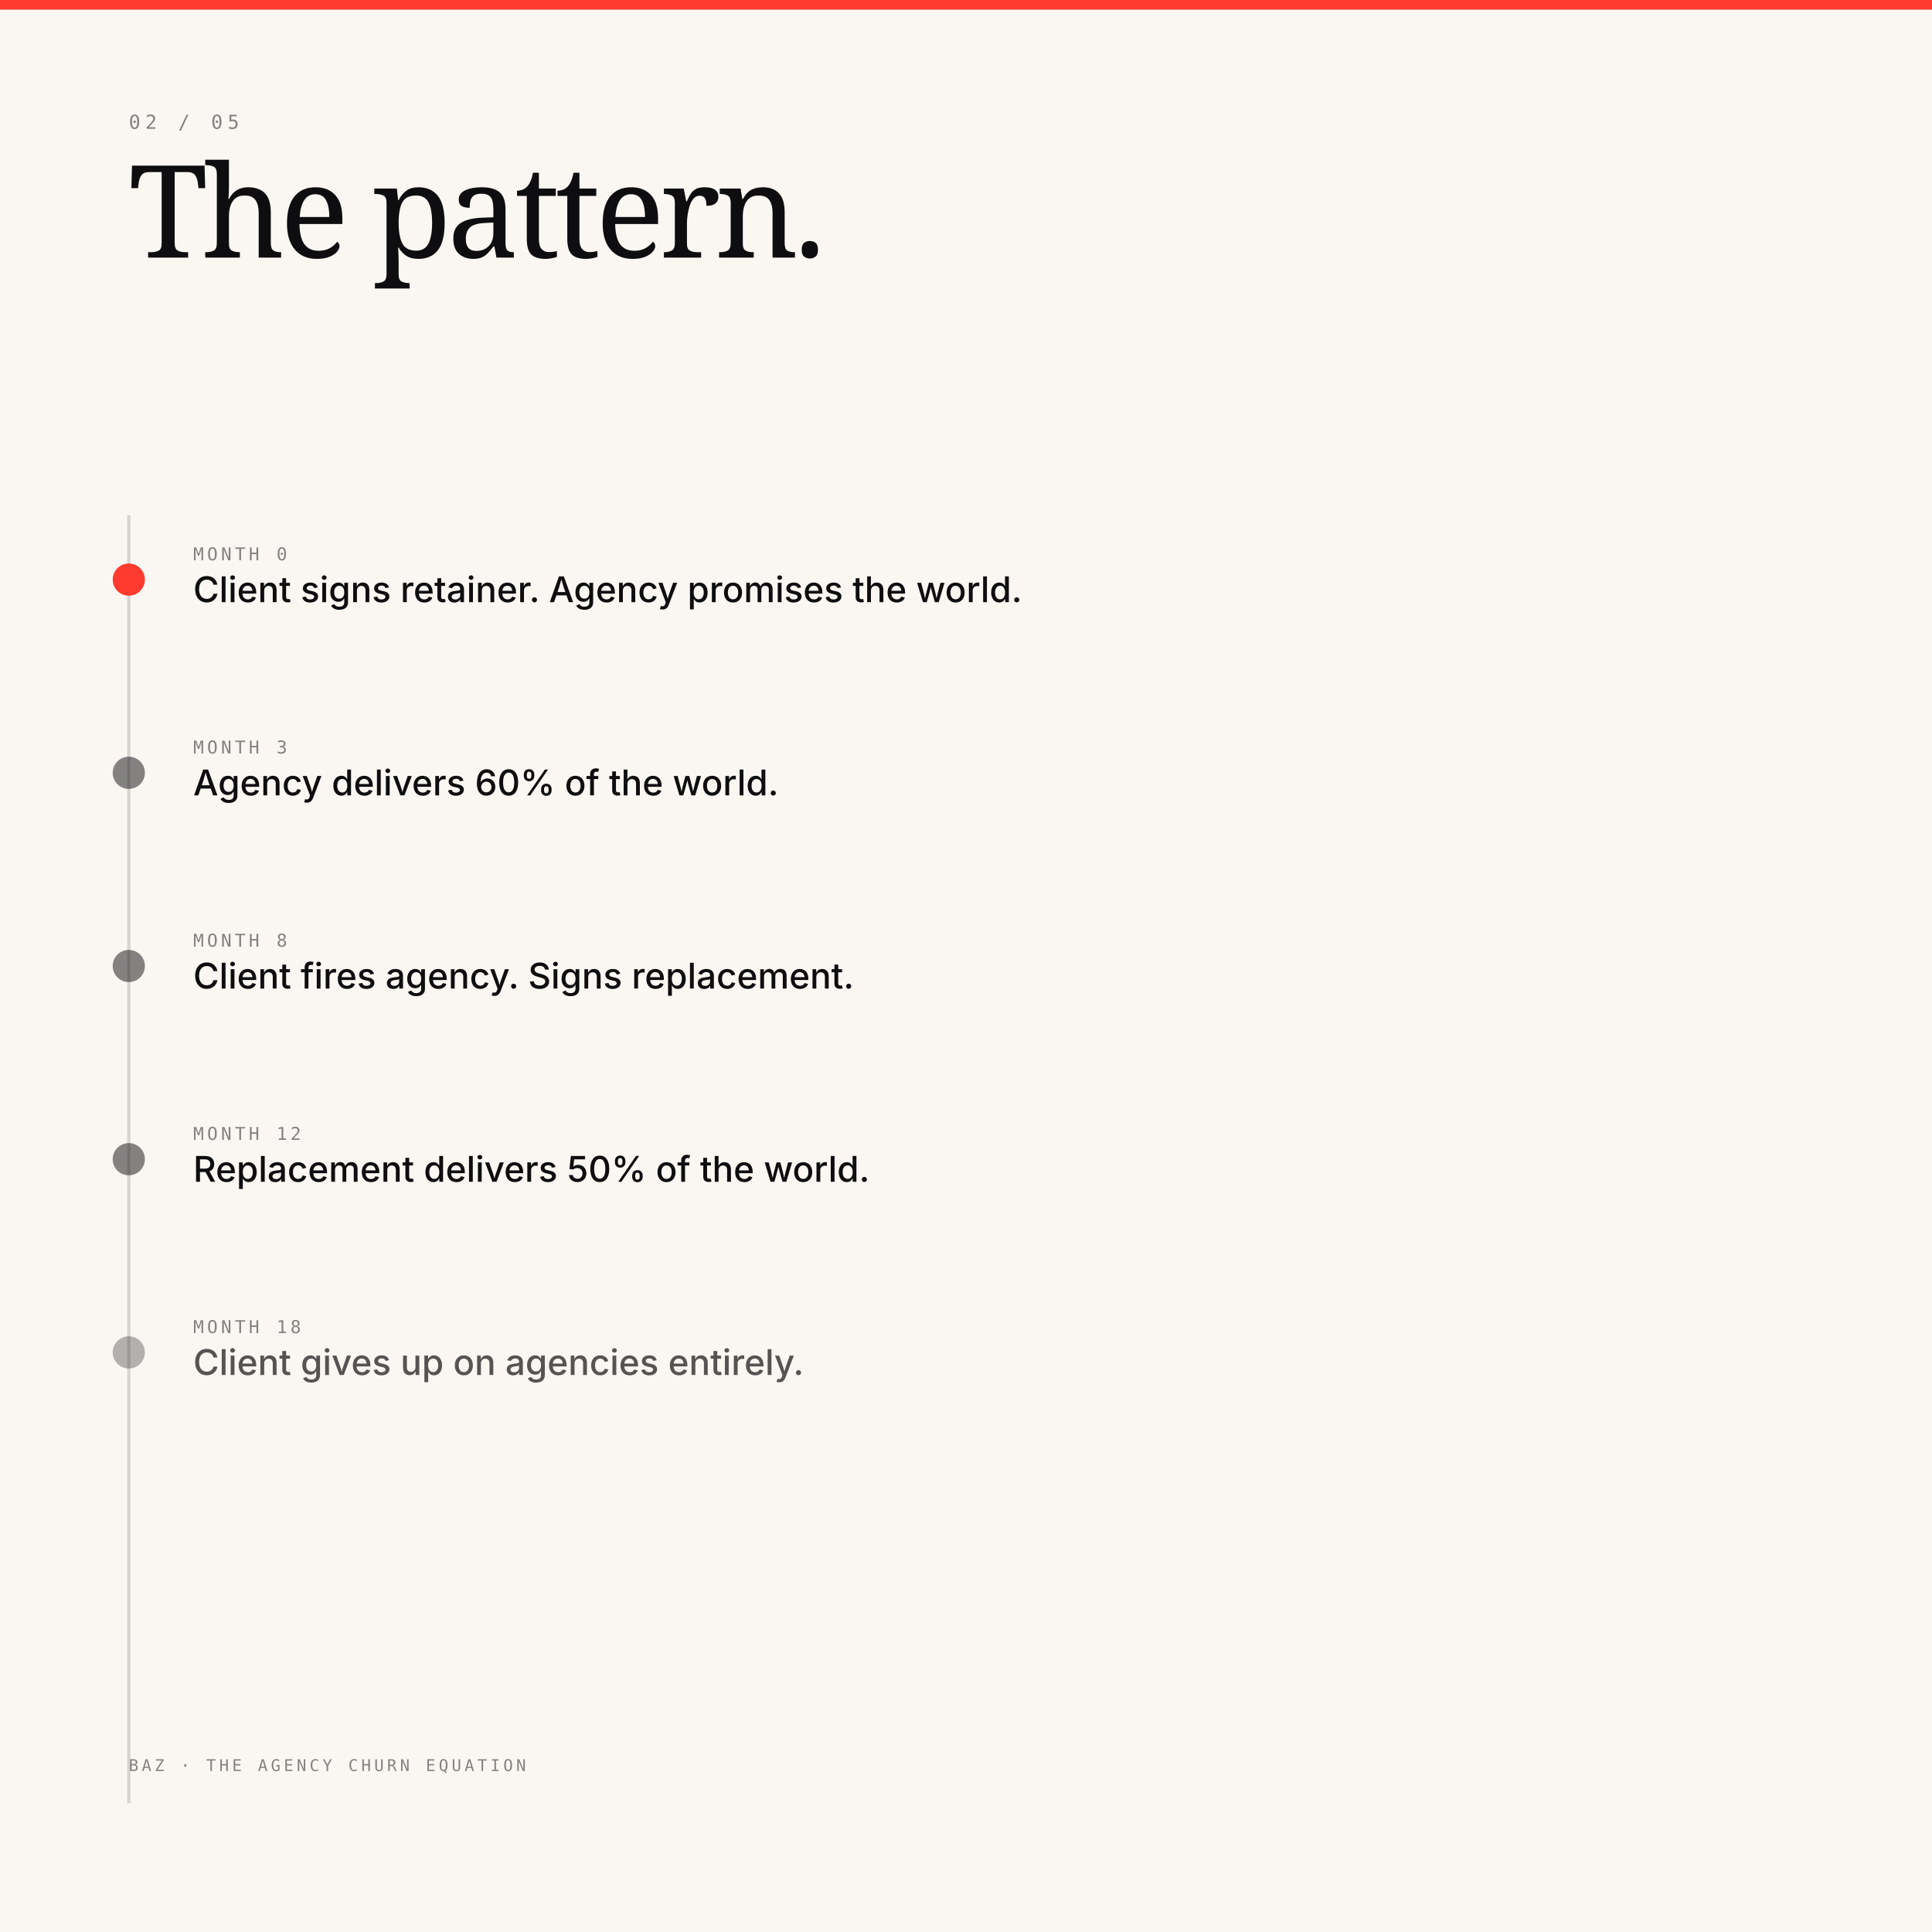
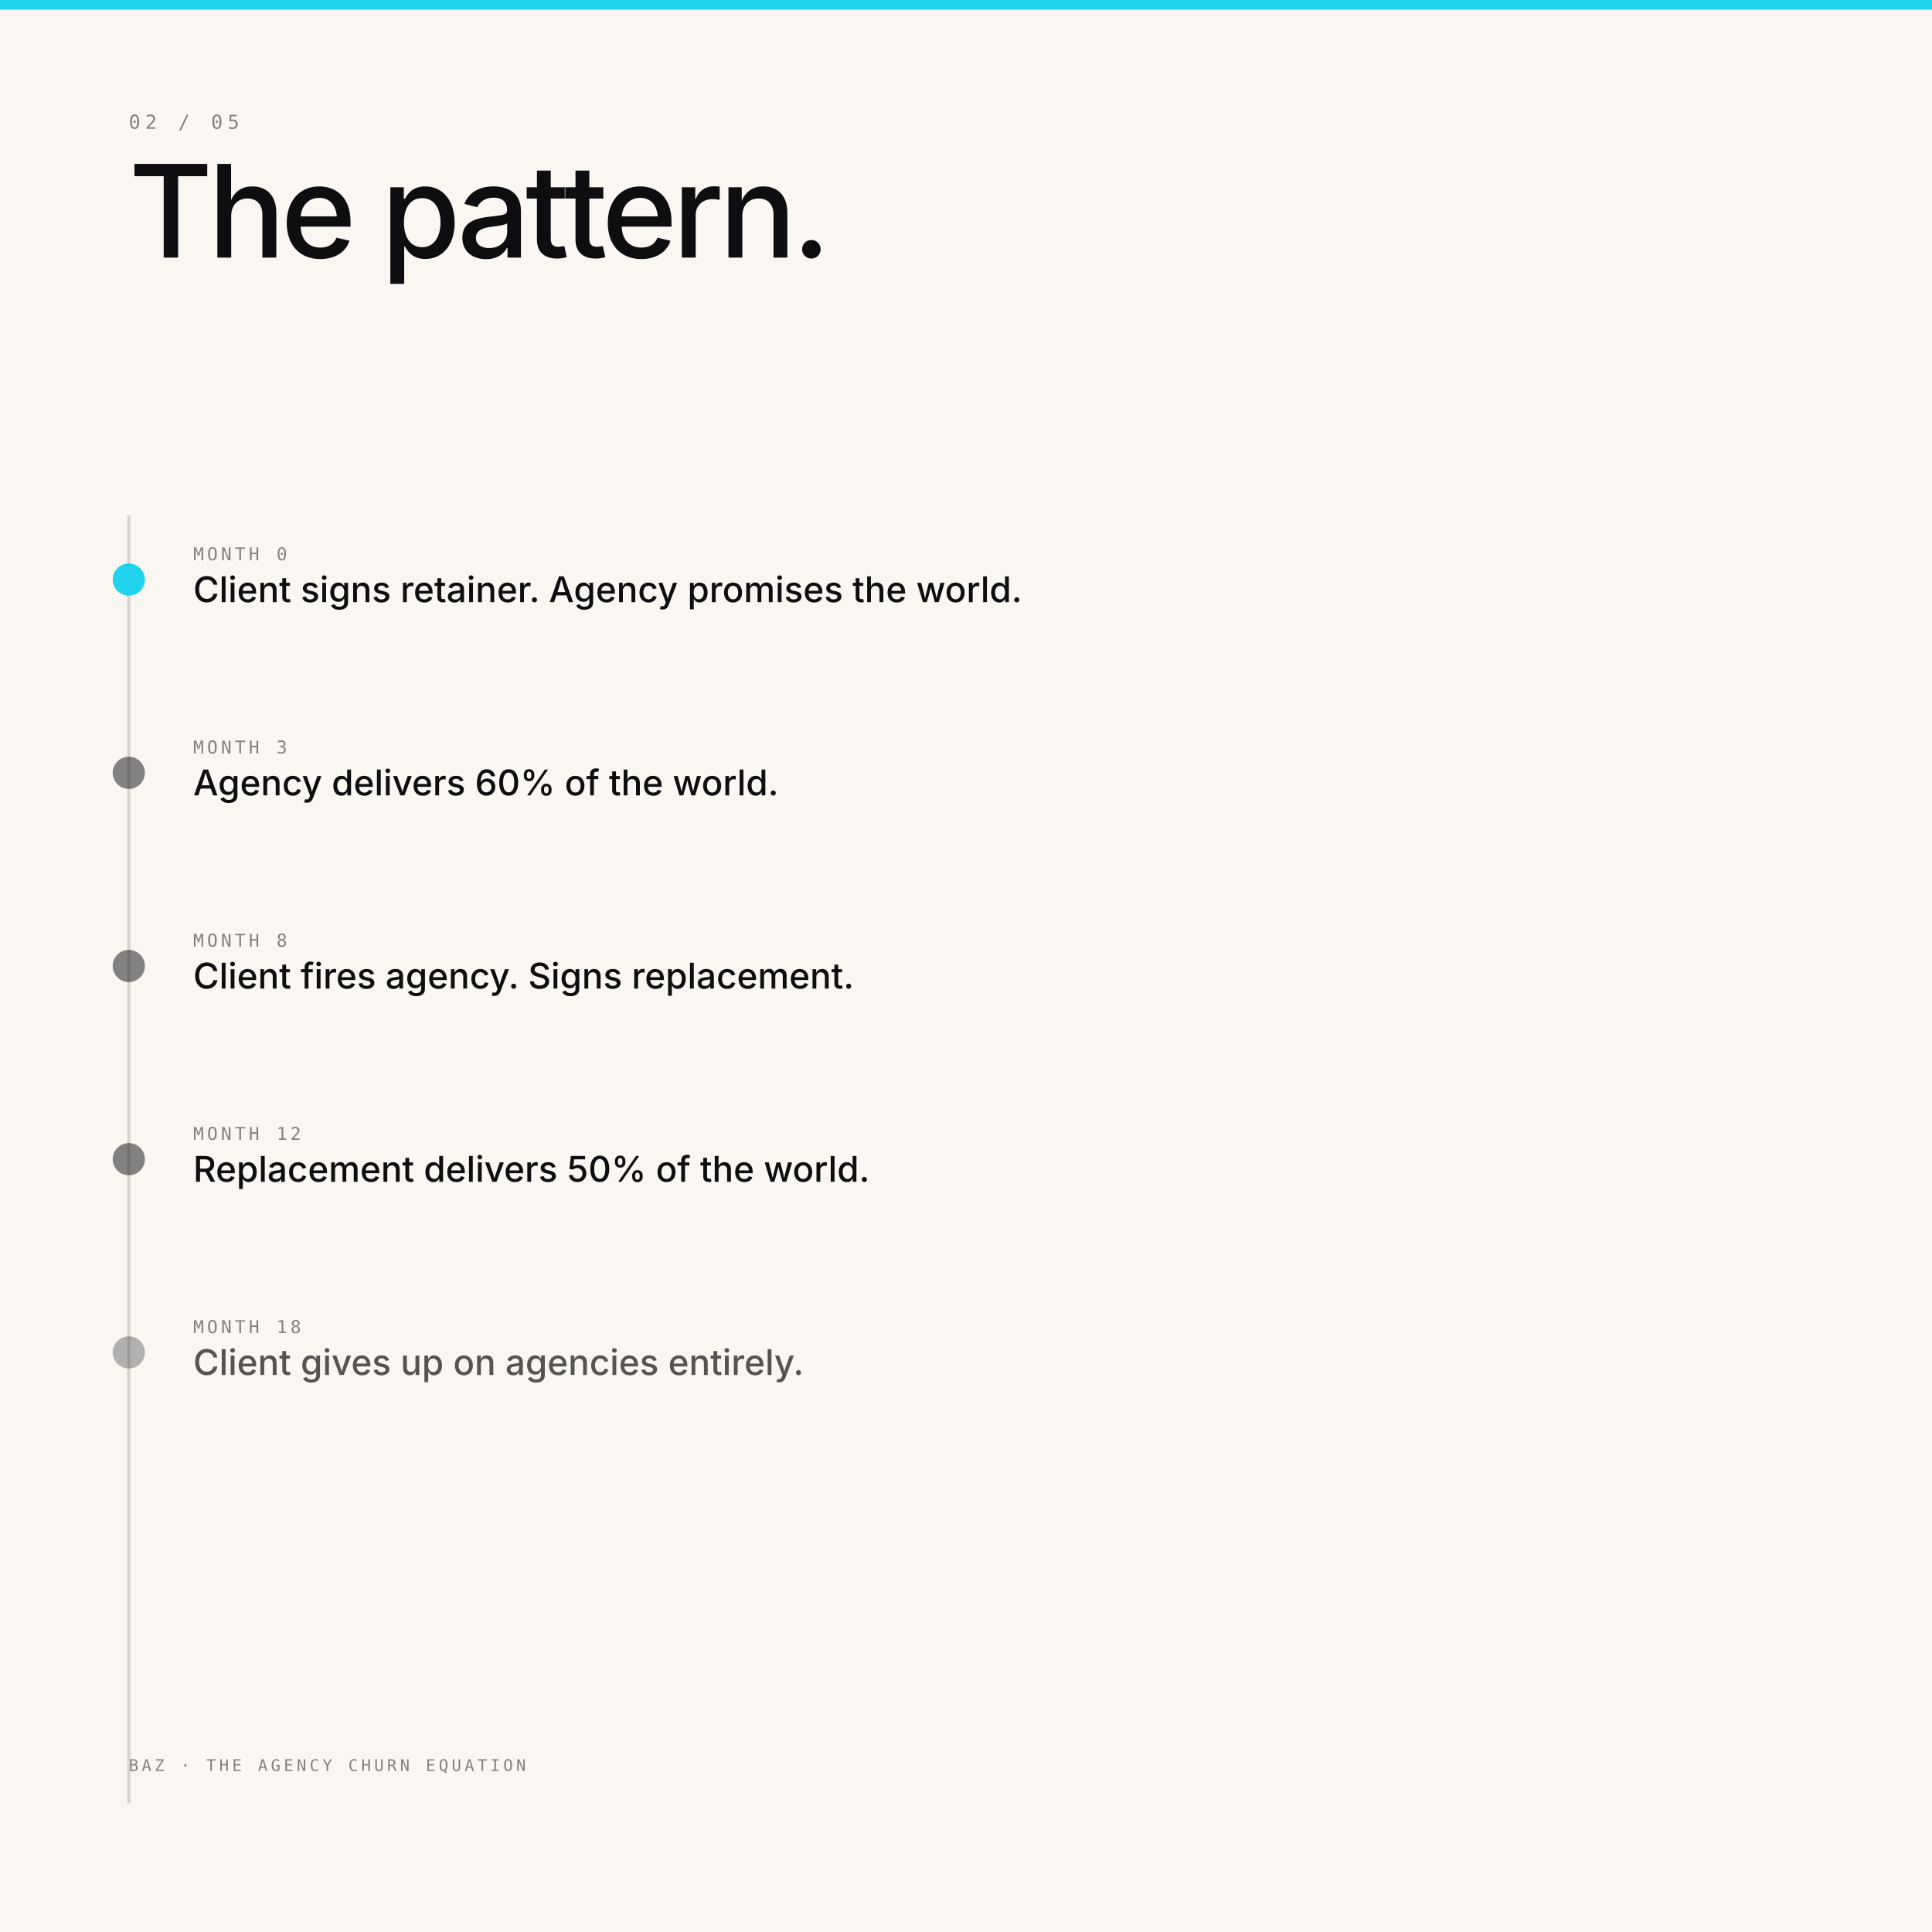
<svg xmlns="http://www.w3.org/2000/svg" viewBox="0 0 1200 1200" width="1200" height="1200" font-family="Inter, system-ui, sans-serif">
  <rect width="1200" height="1200" fill="#faf7f2" />
-   <rect x="0" y="0" width="1200" height="6" fill="#ff3b2f" />
+   <rect x="0" y="0" width="1200" height="6" fill="#22D3EE" />
  <g transform="translate(80, 80)">
    <text font-family="JetBrains Mono, monospace" font-size="12" letter-spacing="3" fill="#0e0e10" opacity="0.5">02 / 05</text>
  </g>
  <g transform="translate(80, 160)">
-     <text font-family="Fraunces, Georgia, serif" font-size="80" font-weight="500" fill="#0e0e10" letter-spacing="-3" y="0">The pattern.</text>
+     <text font-family="Inter, Georgia, serif" font-size="80" font-weight="500" fill="#0e0e10" letter-spacing="-3" y="0">The pattern.</text>
  </g>
  <g transform="translate(80, 320)">
    <line x1="0" y1="0" x2="0" y2="800" stroke="#0e0e10" stroke-opacity="0.15" stroke-width="2" />
  </g>
  <g transform="translate(80, 360)">
-     <circle cx="0" cy="0" r="10" fill="#ff3b2f" />
+     <circle cx="0" cy="0" r="10" fill="#22D3EE" />
    <text x="40" y="-12" font-family="JetBrains Mono, monospace" font-size="11" letter-spacing="2" fill="#0e0e10" opacity="0.5">MONTH 0</text>
    <text x="40" y="14" font-family="Inter, sans-serif" font-size="22" font-weight="500" fill="#0e0e10">Client signs retainer. Agency promises the world.</text>
  </g>
  <g transform="translate(80, 480)">
    <circle cx="0" cy="0" r="10" fill="#0e0e10" opacity="0.5" />
    <text x="40" y="-12" font-family="JetBrains Mono, monospace" font-size="11" letter-spacing="2" fill="#0e0e10" opacity="0.5">MONTH 3</text>
    <text x="40" y="14" font-family="Inter, sans-serif" font-size="22" font-weight="500" fill="#0e0e10">Agency delivers 60% of the world.</text>
  </g>
  <g transform="translate(80, 600)">
    <circle cx="0" cy="0" r="10" fill="#0e0e10" opacity="0.5" />
    <text x="40" y="-12" font-family="JetBrains Mono, monospace" font-size="11" letter-spacing="2" fill="#0e0e10" opacity="0.5">MONTH 8</text>
    <text x="40" y="14" font-family="Inter, sans-serif" font-size="22" font-weight="500" fill="#0e0e10">Client fires agency. Signs replacement.</text>
  </g>
  <g transform="translate(80, 720)">
    <circle cx="0" cy="0" r="10" fill="#0e0e10" opacity="0.5" />
    <text x="40" y="-12" font-family="JetBrains Mono, monospace" font-size="11" letter-spacing="2" fill="#0e0e10" opacity="0.5">MONTH 12</text>
    <text x="40" y="14" font-family="Inter, sans-serif" font-size="22" font-weight="500" fill="#0e0e10">Replacement delivers 50% of the world.</text>
  </g>
  <g transform="translate(80, 840)">
    <circle cx="0" cy="0" r="10" fill="#0e0e10" opacity="0.3" />
    <text x="40" y="-12" font-family="JetBrains Mono, monospace" font-size="11" letter-spacing="2" fill="#0e0e10" opacity="0.5">MONTH 18</text>
    <text x="40" y="14" font-family="Inter, sans-serif" font-size="22" font-weight="500" fill="#0e0e10" opacity="0.7">Client gives up on agencies entirely.</text>
  </g>
  <g transform="translate(80, 1100)">
    <text font-family="JetBrains Mono, monospace" font-size="10" letter-spacing="2" fill="#0e0e10" opacity="0.5">BAZ · THE AGENCY CHURN EQUATION</text>
  </g>
</svg>
